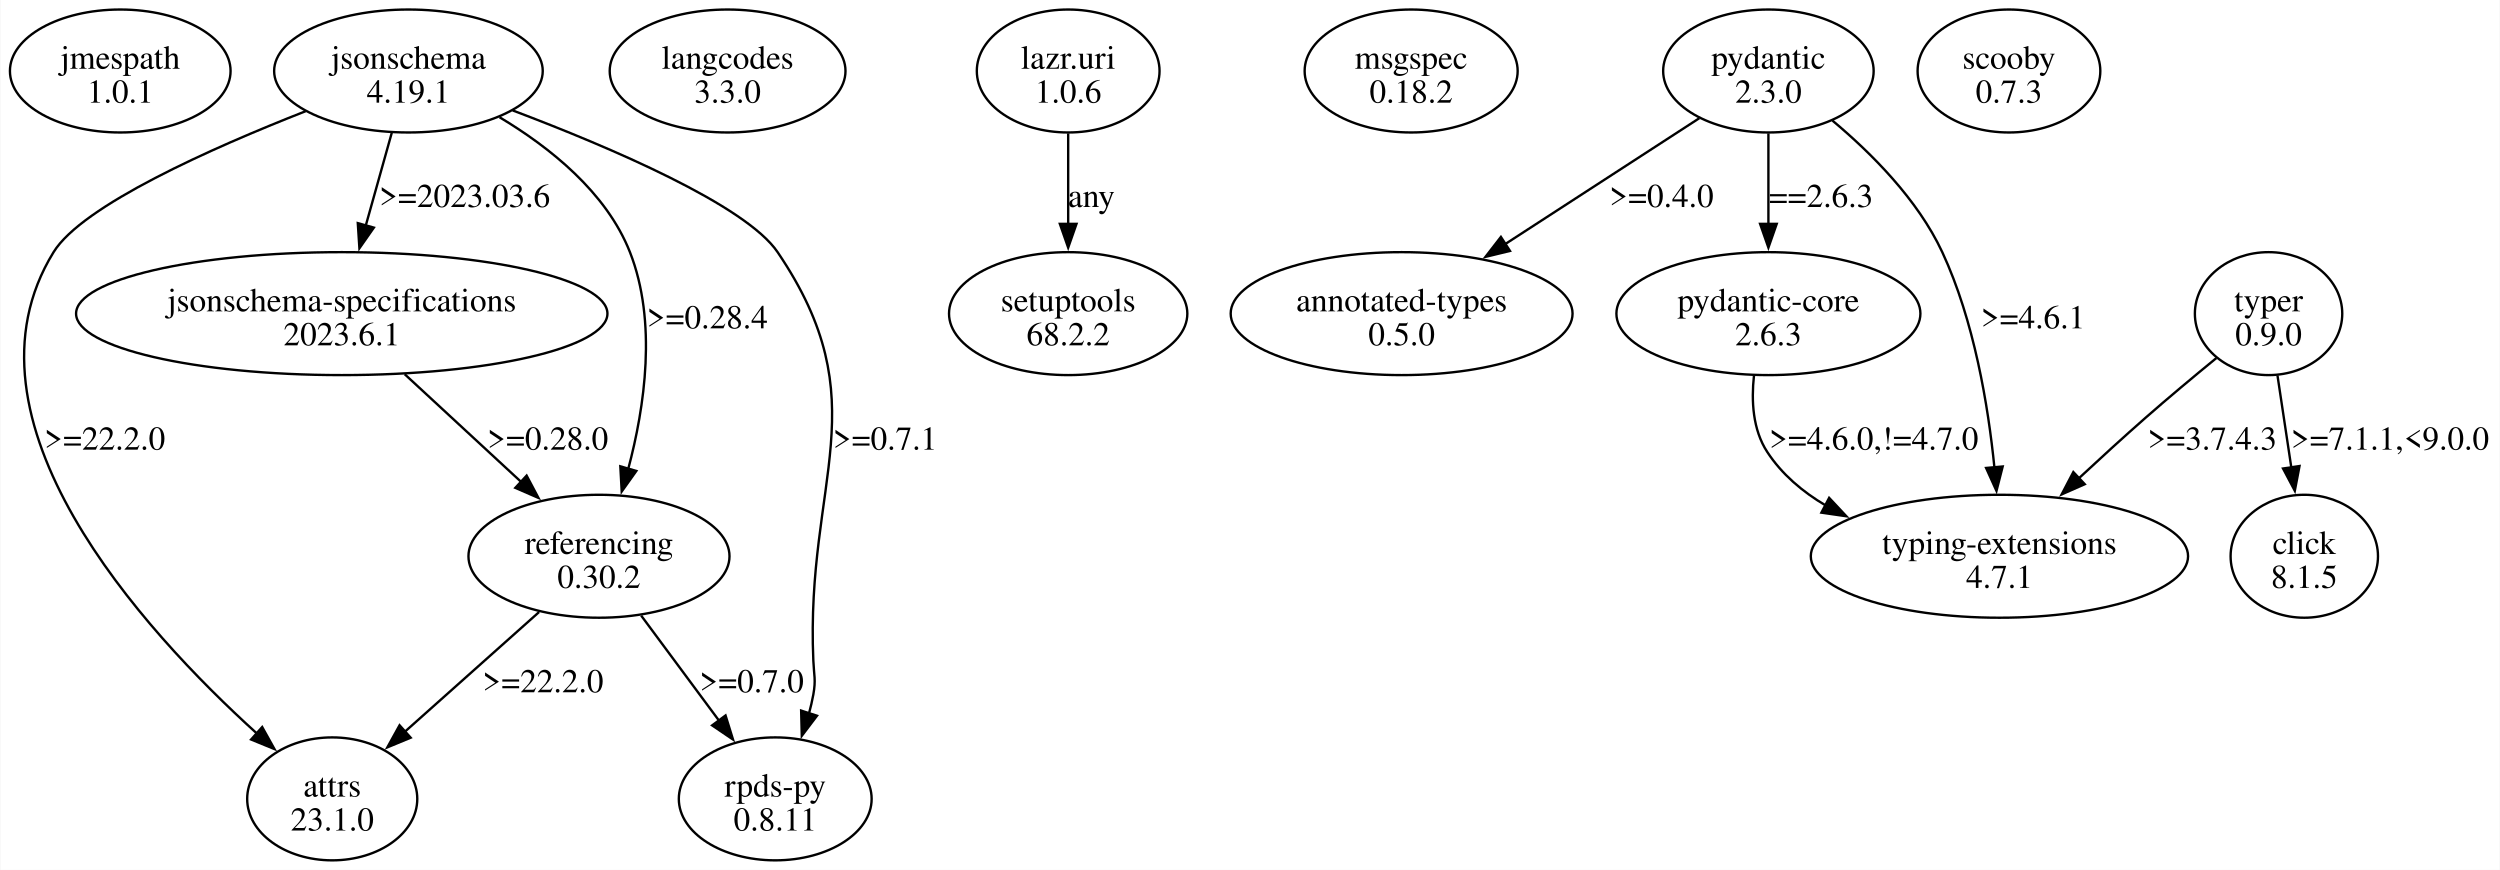
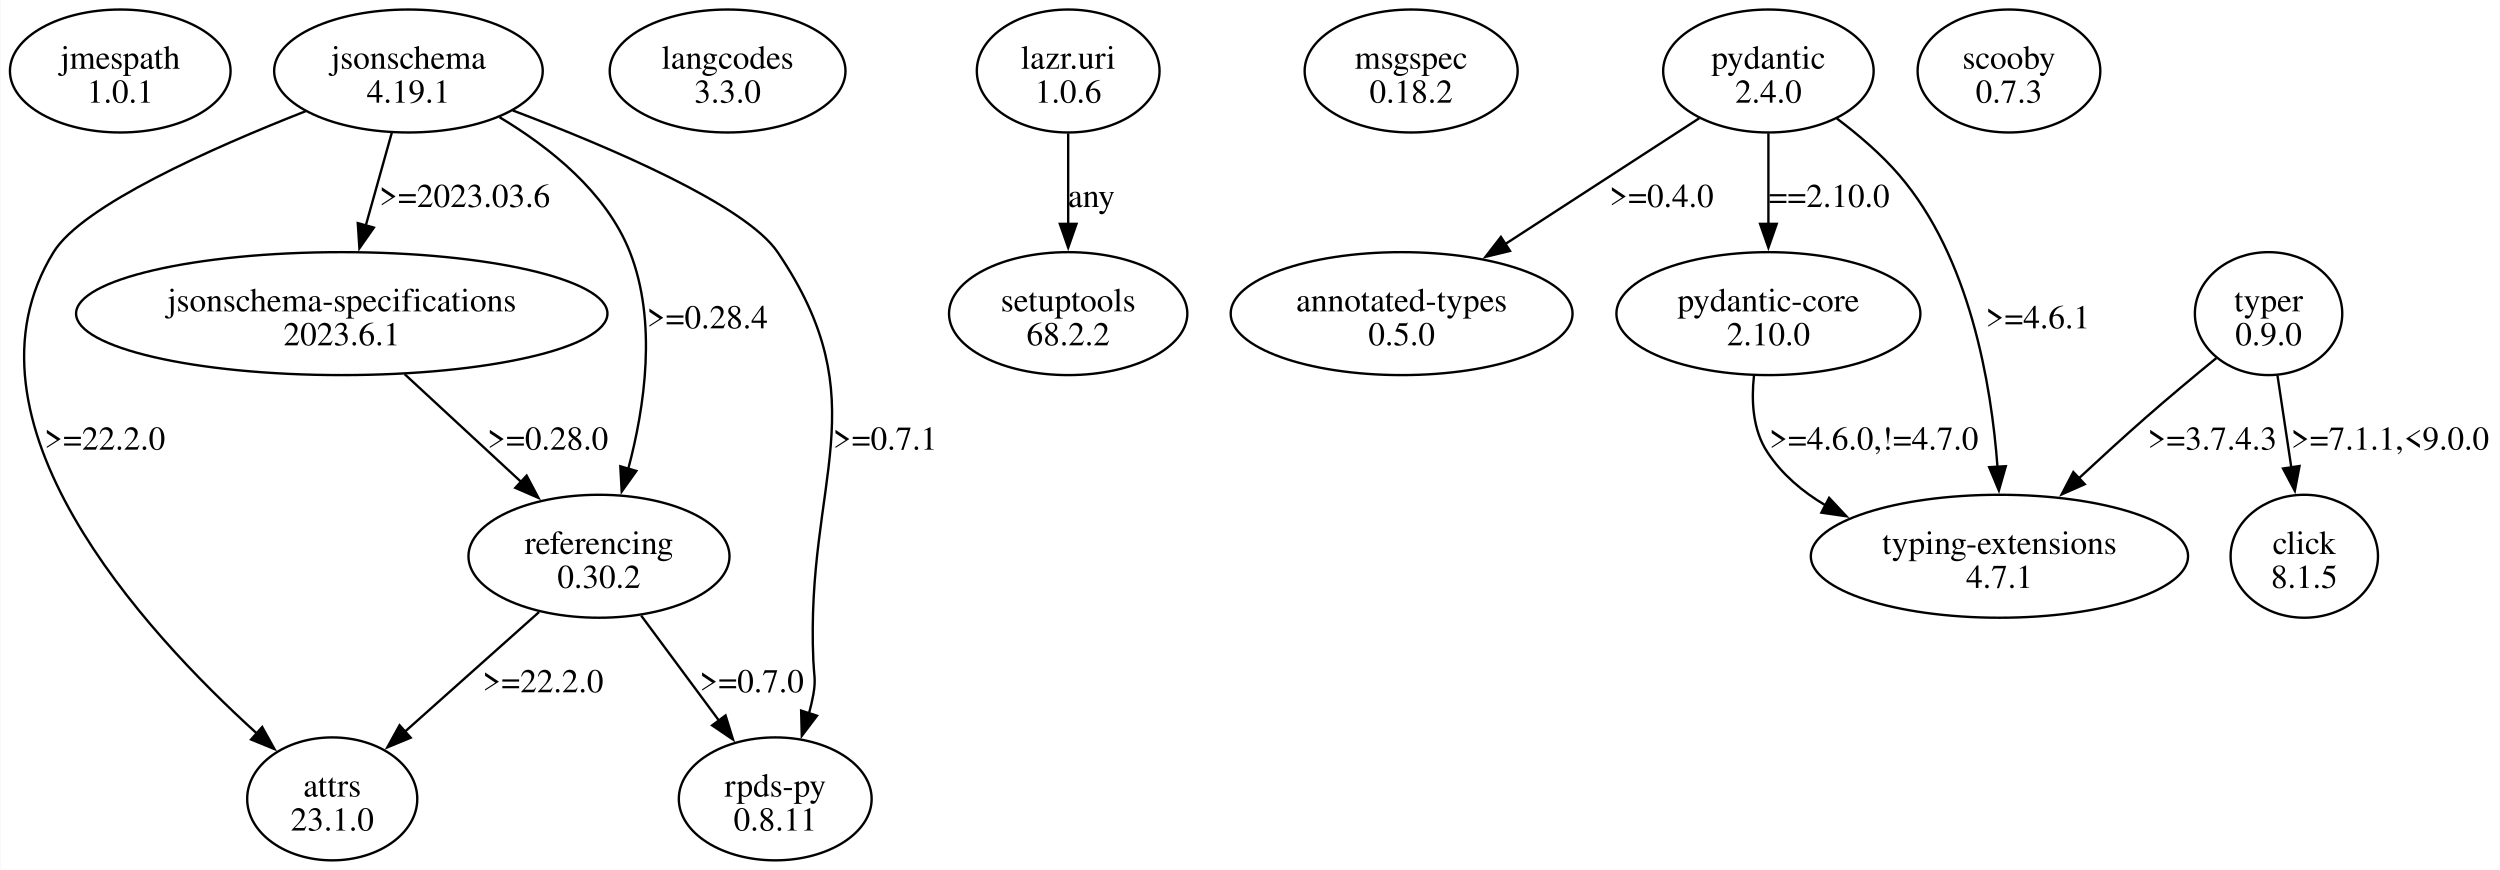
<svg xmlns="http://www.w3.org/2000/svg" width="1049pt" height="365pt" viewBox="0.00 0.00 1049.32 365.23">
  <g id="graph0" class="graph" transform="scale(1 1) rotate(0) translate(4 361.23)">
    <polygon fill="white" stroke="none" points="-4,4 -4,-361.23 1045.32,-361.23 1045.32,4 -4,4" />
    <g id="node1" class="node">
      <ellipse fill="none" stroke="black" cx="46.32" cy="-331.42" rx="46.32" ry="25.81" />
      <text text-anchor="middle" x="46.32" y="-332.37" font-family="Times,serif" font-size="14.00">jmespath</text>
      <text text-anchor="middle" x="46.32" y="-318.12" font-family="Times,serif" font-size="14.00">1.0.1</text>
    </g>
    <g id="node2" class="node">
      <ellipse fill="none" stroke="black" cx="167.32" cy="-331.42" rx="56.39" ry="25.81" />
      <text text-anchor="middle" x="167.32" y="-332.37" font-family="Times,serif" font-size="14.00">jsonschema</text>
      <text text-anchor="middle" x="167.32" y="-318.12" font-family="Times,serif" font-size="14.00">4.19.1</text>
    </g>
    <g id="node3" class="node">
      <ellipse fill="none" stroke="black" cx="135.32" cy="-25.81" rx="35.71" ry="25.81" />
      <text text-anchor="middle" x="135.32" y="-26.76" font-family="Times,serif" font-size="14.00">attrs</text>
      <text text-anchor="middle" x="135.32" y="-12.51" font-family="Times,serif" font-size="14.00">23.1.0</text>
    </g>
    <g id="edge1" class="edge">
      <path fill="none" stroke="black" d="M124.18,-314.55C84.6,-299.02 30.35,-274.9 18.32,-255.36 -25.04,-184.97 55.82,-96.62 103.68,-53.27" />
      <polygon fill="black" stroke="black" points="105.91,-55.98 111.07,-46.72 101.26,-50.74 105.91,-55.98" />
      <text text-anchor="middle" x="39.82" y="-172.44" font-family="Times,serif" font-size="14.00">&gt;=22.2.0</text>
    </g>
    <g id="node4" class="node">
      <ellipse fill="none" stroke="black" cx="139.32" cy="-229.55" rx="111.55" ry="25.81" />
      <text text-anchor="middle" x="139.32" y="-230.5" font-family="Times,serif" font-size="14.00">jsonschema-specifications</text>
      <text text-anchor="middle" x="139.32" y="-216.25" font-family="Times,serif" font-size="14.00">2023.6.1</text>
    </g>
    <g id="edge2" class="edge">
      <path fill="none" stroke="black" d="M160.32,-305.47C157.01,-293.68 153,-279.37 149.38,-266.44" />
      <polygon fill="black" stroke="black" points="152.8,-265.66 146.73,-256.98 146.05,-267.55 152.8,-265.66" />
      <text text-anchor="middle" x="190.94" y="-274.31" font-family="Times,serif" font-size="14.00">&gt;=2023.03.6</text>
    </g>
    <g id="node5" class="node">
      <ellipse fill="none" stroke="black" cx="247.32" cy="-127.68" rx="54.8" ry="25.81" />
      <text text-anchor="middle" x="247.32" y="-128.63" font-family="Times,serif" font-size="14.00">referencing</text>
      <text text-anchor="middle" x="247.32" y="-114.38" font-family="Times,serif" font-size="14.00">0.30.2</text>
    </g>
    <g id="edge3" class="edge">
      <path fill="none" stroke="black" d="M205.55,-312.01C226.62,-299.42 250.45,-280.46 260.32,-255.36 271.8,-226.14 266.55,-190.37 259.59,-164.29" />
      <polygon fill="black" stroke="black" points="263,-163.49 256.86,-154.86 256.28,-165.44 263,-163.49" />
      <text text-anchor="middle" x="292.82" y="-223.37" font-family="Times,serif" font-size="14.00">&gt;=0.28.4</text>
    </g>
    <g id="node6" class="node">
      <ellipse fill="none" stroke="black" cx="321.32" cy="-25.81" rx="40.48" ry="25.81" />
      <text text-anchor="middle" x="321.32" y="-26.76" font-family="Times,serif" font-size="14.00">rpds-py</text>
      <text text-anchor="middle" x="321.32" y="-12.51" font-family="Times,serif" font-size="14.00">0.8.11</text>
    </g>
    <g id="edge4" class="edge">
      <path fill="none" stroke="black" d="M211.08,-314.87C252.06,-299.37 308.94,-275.09 322.32,-255.36 365.24,-192.02 333.98,-160.3 337.32,-83.87 337.59,-77.54 338.44,-75.85 337.32,-69.62 336.84,-66.98 336.21,-64.3 335.48,-61.62" />
      <polygon fill="black" stroke="black" points="338.86,-60.72 332.47,-52.27 332.2,-62.87 338.86,-60.72" />
      <text text-anchor="middle" x="367.44" y="-172.44" font-family="Times,serif" font-size="14.00">&gt;=0.7.1</text>
    </g>
    <g id="edge7" class="edge">
      <path fill="none" stroke="black" d="M165.74,-204.12C180.49,-190.47 199,-173.36 214.65,-158.88" />
      <polygon fill="black" stroke="black" points="216.94,-161.54 221.9,-152.18 212.19,-156.4 216.94,-161.54" />
      <text text-anchor="middle" x="225.82" y="-172.44" font-family="Times,serif" font-size="14.00">&gt;=0.28.0</text>
    </g>
    <g id="edge5" class="edge">
      <path fill="none" stroke="black" d="M222.18,-104.27C205.44,-89.34 183.35,-69.64 165.64,-53.85" />
      <polygon fill="black" stroke="black" points="168.26,-51.5 158.47,-47.45 163.6,-56.72 168.26,-51.5" />
      <text text-anchor="middle" x="223.82" y="-70.57" font-family="Times,serif" font-size="14.00">&gt;=22.2.0</text>
    </g>
    <g id="edge6" class="edge">
      <path fill="none" stroke="black" d="M265.04,-102.76C274.86,-89.5 287.2,-72.86 297.81,-58.53" />
      <polygon fill="black" stroke="black" points="300.46,-60.84 303.6,-50.72 294.83,-56.67 300.46,-60.84" />
      <text text-anchor="middle" x="311.44" y="-70.57" font-family="Times,serif" font-size="14.00">&gt;=0.7.0</text>
    </g>
    <g id="node7" class="node">
      <ellipse fill="none" stroke="black" cx="301.32" cy="-331.42" rx="49.5" ry="25.81" />
      <text text-anchor="middle" x="301.32" y="-332.37" font-family="Times,serif" font-size="14.00">langcodes</text>
      <text text-anchor="middle" x="301.32" y="-318.12" font-family="Times,serif" font-size="14.00">3.3.0</text>
    </g>
    <g id="node8" class="node">
      <ellipse fill="none" stroke="black" cx="444.32" cy="-331.42" rx="38.36" ry="25.81" />
      <text text-anchor="middle" x="444.32" y="-332.37" font-family="Times,serif" font-size="14.00">lazr.uri</text>
      <text text-anchor="middle" x="444.32" y="-318.12" font-family="Times,serif" font-size="14.00">1.0.6</text>
    </g>
    <g id="node9" class="node">
      <ellipse fill="none" stroke="black" cx="444.32" cy="-229.55" rx="50.03" ry="25.81" />
      <text text-anchor="middle" x="444.32" y="-230.5" font-family="Times,serif" font-size="14.00">setuptools</text>
      <text text-anchor="middle" x="444.32" y="-216.25" font-family="Times,serif" font-size="14.00">68.2.2</text>
    </g>
    <g id="edge8" class="edge">
      <path fill="none" stroke="black" d="M444.32,-305.21C444.32,-293.62 444.32,-279.65 444.32,-266.95" />
      <polygon fill="black" stroke="black" points="447.82,-267.25 444.32,-257.25 440.82,-267.25 447.82,-267.25" />
      <text text-anchor="middle" x="454.07" y="-274.31" font-family="Times,serif" font-size="14.00">any</text>
    </g>
    <g id="node10" class="node">
      <ellipse fill="none" stroke="black" cx="588.32" cy="-331.42" rx="44.72" ry="25.81" />
      <text text-anchor="middle" x="588.32" y="-332.37" font-family="Times,serif" font-size="14.00">msgspec</text>
      <text text-anchor="middle" x="588.32" y="-318.12" font-family="Times,serif" font-size="14.00">0.18.2</text>
    </g>
    <g id="node11" class="node">
      <ellipse fill="none" stroke="black" cx="738.32" cy="-331.42" rx="44.19" ry="25.81" />
      <text text-anchor="middle" x="738.32" y="-332.37" font-family="Times,serif" font-size="14.00">pydantic</text>
-       <text text-anchor="middle" x="738.32" y="-318.12" font-family="Times,serif" font-size="14.00">2.3.0</text>
+       <text text-anchor="middle" x="738.32" y="-318.12" font-family="Times,serif" font-size="14.00">2.4.0</text>
    </g>
    <g id="node12" class="node">
      <ellipse fill="none" stroke="black" cx="584.32" cy="-229.55" rx="71.77" ry="25.81" />
      <text text-anchor="middle" x="584.32" y="-230.5" font-family="Times,serif" font-size="14.00">annotated-types</text>
      <text text-anchor="middle" x="584.32" y="-216.25" font-family="Times,serif" font-size="14.00">0.5.0</text>
    </g>
    <g id="edge9" class="edge">
      <path fill="none" stroke="black" d="M709.35,-311.63C686.4,-296.75 653.98,-275.73 627.9,-258.81" />
      <polygon fill="black" stroke="black" points="629.82,-255.88 619.52,-253.38 626.01,-261.76 629.82,-255.88" />
      <text text-anchor="middle" x="693.44" y="-274.31" font-family="Times,serif" font-size="14.00">&gt;=0.4.0</text>
    </g>
    <g id="node13" class="node">
      <ellipse fill="none" stroke="black" cx="738.32" cy="-229.55" rx="63.82" ry="25.81" />
      <text text-anchor="middle" x="738.32" y="-230.5" font-family="Times,serif" font-size="14.00">pydantic-core</text>
-       <text text-anchor="middle" x="738.32" y="-216.25" font-family="Times,serif" font-size="14.00">2.6.3</text>
+       <text text-anchor="middle" x="738.32" y="-216.25" font-family="Times,serif" font-size="14.00">2.10.0</text>
    </g>
    <g id="edge10" class="edge">
      <path fill="none" stroke="black" d="M738.32,-305.21C738.32,-293.62 738.32,-279.65 738.32,-266.95" />
      <polygon fill="black" stroke="black" points="741.82,-267.25 738.32,-257.25 734.82,-267.25 741.82,-267.25" />
-       <text text-anchor="middle" x="760.44" y="-274.31" font-family="Times,serif" font-size="14.00">==2.6.3</text>
+       <text text-anchor="middle" x="763.82" y="-274.31" font-family="Times,serif" font-size="14.00">==2.10.0</text>
    </g>
    <g id="node14" class="node">
      <ellipse fill="none" stroke="black" cx="835.32" cy="-127.68" rx="79.2" ry="25.81" />
      <text text-anchor="middle" x="835.32" y="-128.63" font-family="Times,serif" font-size="14.00">typing-extensions</text>
      <text text-anchor="middle" x="835.32" y="-114.38" font-family="Times,serif" font-size="14.00">4.7.1</text>
    </g>
    <g id="edge11" class="edge">
-       <path fill="none" stroke="black" d="M765.24,-310.57C781.51,-296.97 801.03,-277.44 811.32,-255.36 824.67,-226.67 830.6,-191.04 833.22,-164.88" />
-       <polygon fill="black" stroke="black" points="836.69,-165.37 834.08,-155.1 829.72,-164.75 836.69,-165.37" />
-       <text text-anchor="middle" x="849.44" y="-223.37" font-family="Times,serif" font-size="14.00">&gt;=4.6.1</text>
+       <path fill="none" stroke="black" d="M767.05,-311.48C776.12,-304.65 785.75,-296.42 793.32,-287.61 822.87,-253.17 831.91,-200.19 834.52,-164.99" />
+       <polygon fill="black" stroke="black" points="838,-165.49 835.09,-155.3 831.01,-165.08 838,-165.49" />
+       <text text-anchor="middle" x="851.44" y="-223.37" font-family="Times,serif" font-size="14.00">&gt;=4.6.1</text>
    </g>
    <g id="edge12" class="edge">
      <path fill="none" stroke="black" d="M732.26,-203.51C731.09,-192.86 731.75,-180.78 737.82,-171.49 743.96,-162.08 752.67,-154.73 762.4,-148.99" />
      <polygon fill="black" stroke="black" points="763.82,-152.2 771.06,-144.47 760.57,-145.99 763.82,-152.2" />
      <text text-anchor="middle" x="782.57" y="-172.44" font-family="Times,serif" font-size="14.00">&gt;=4.6.0,!=4.7.0</text>
    </g>
    <g id="node15" class="node">
      <ellipse fill="none" stroke="black" cx="839.32" cy="-331.42" rx="38.36" ry="25.81" />
      <text text-anchor="middle" x="839.32" y="-332.37" font-family="Times,serif" font-size="14.00">scooby</text>
      <text text-anchor="middle" x="839.32" y="-318.12" font-family="Times,serif" font-size="14.00">0.7.3</text>
    </g>
    <g id="node16" class="node">
      <ellipse fill="none" stroke="black" cx="948.32" cy="-229.55" rx="30.94" ry="25.81" />
      <text text-anchor="middle" x="948.32" y="-230.5" font-family="Times,serif" font-size="14.00">typer</text>
      <text text-anchor="middle" x="948.32" y="-216.25" font-family="Times,serif" font-size="14.00">0.9.0</text>
    </g>
    <g id="edge14" class="edge">
      <path fill="none" stroke="black" d="M926.42,-210.91C917.11,-203.29 906.2,-194.2 896.57,-185.74 887.38,-177.67 877.62,-168.75 868.65,-160.4" />
      <polygon fill="black" stroke="black" points="871.14,-157.93 861.44,-153.65 866.35,-163.04 871.14,-157.93" />
      <text text-anchor="middle" x="924.69" y="-172.44" font-family="Times,serif" font-size="14.00">&gt;=3.7.4.3</text>
    </g>
    <g id="node17" class="node">
      <ellipse fill="none" stroke="black" cx="963.32" cy="-127.68" rx="30.94" ry="25.81" />
      <text text-anchor="middle" x="963.32" y="-128.63" font-family="Times,serif" font-size="14.00">click</text>
      <text text-anchor="middle" x="963.32" y="-114.38" font-family="Times,serif" font-size="14.00">8.1.5</text>
    </g>
    <g id="edge13" class="edge">
      <path fill="none" stroke="black" d="M952.06,-203.6C953.82,-191.93 955.94,-177.79 957.87,-164.96" />
      <polygon fill="black" stroke="black" points="961.32,-165.56 959.34,-155.15 954.39,-164.52 961.32,-165.56" />
      <text text-anchor="middle" x="999.32" y="-172.44" font-family="Times,serif" font-size="14.00">&gt;=7.1.1,&lt;9.0.0</text>
    </g>
  </g>
</svg>
